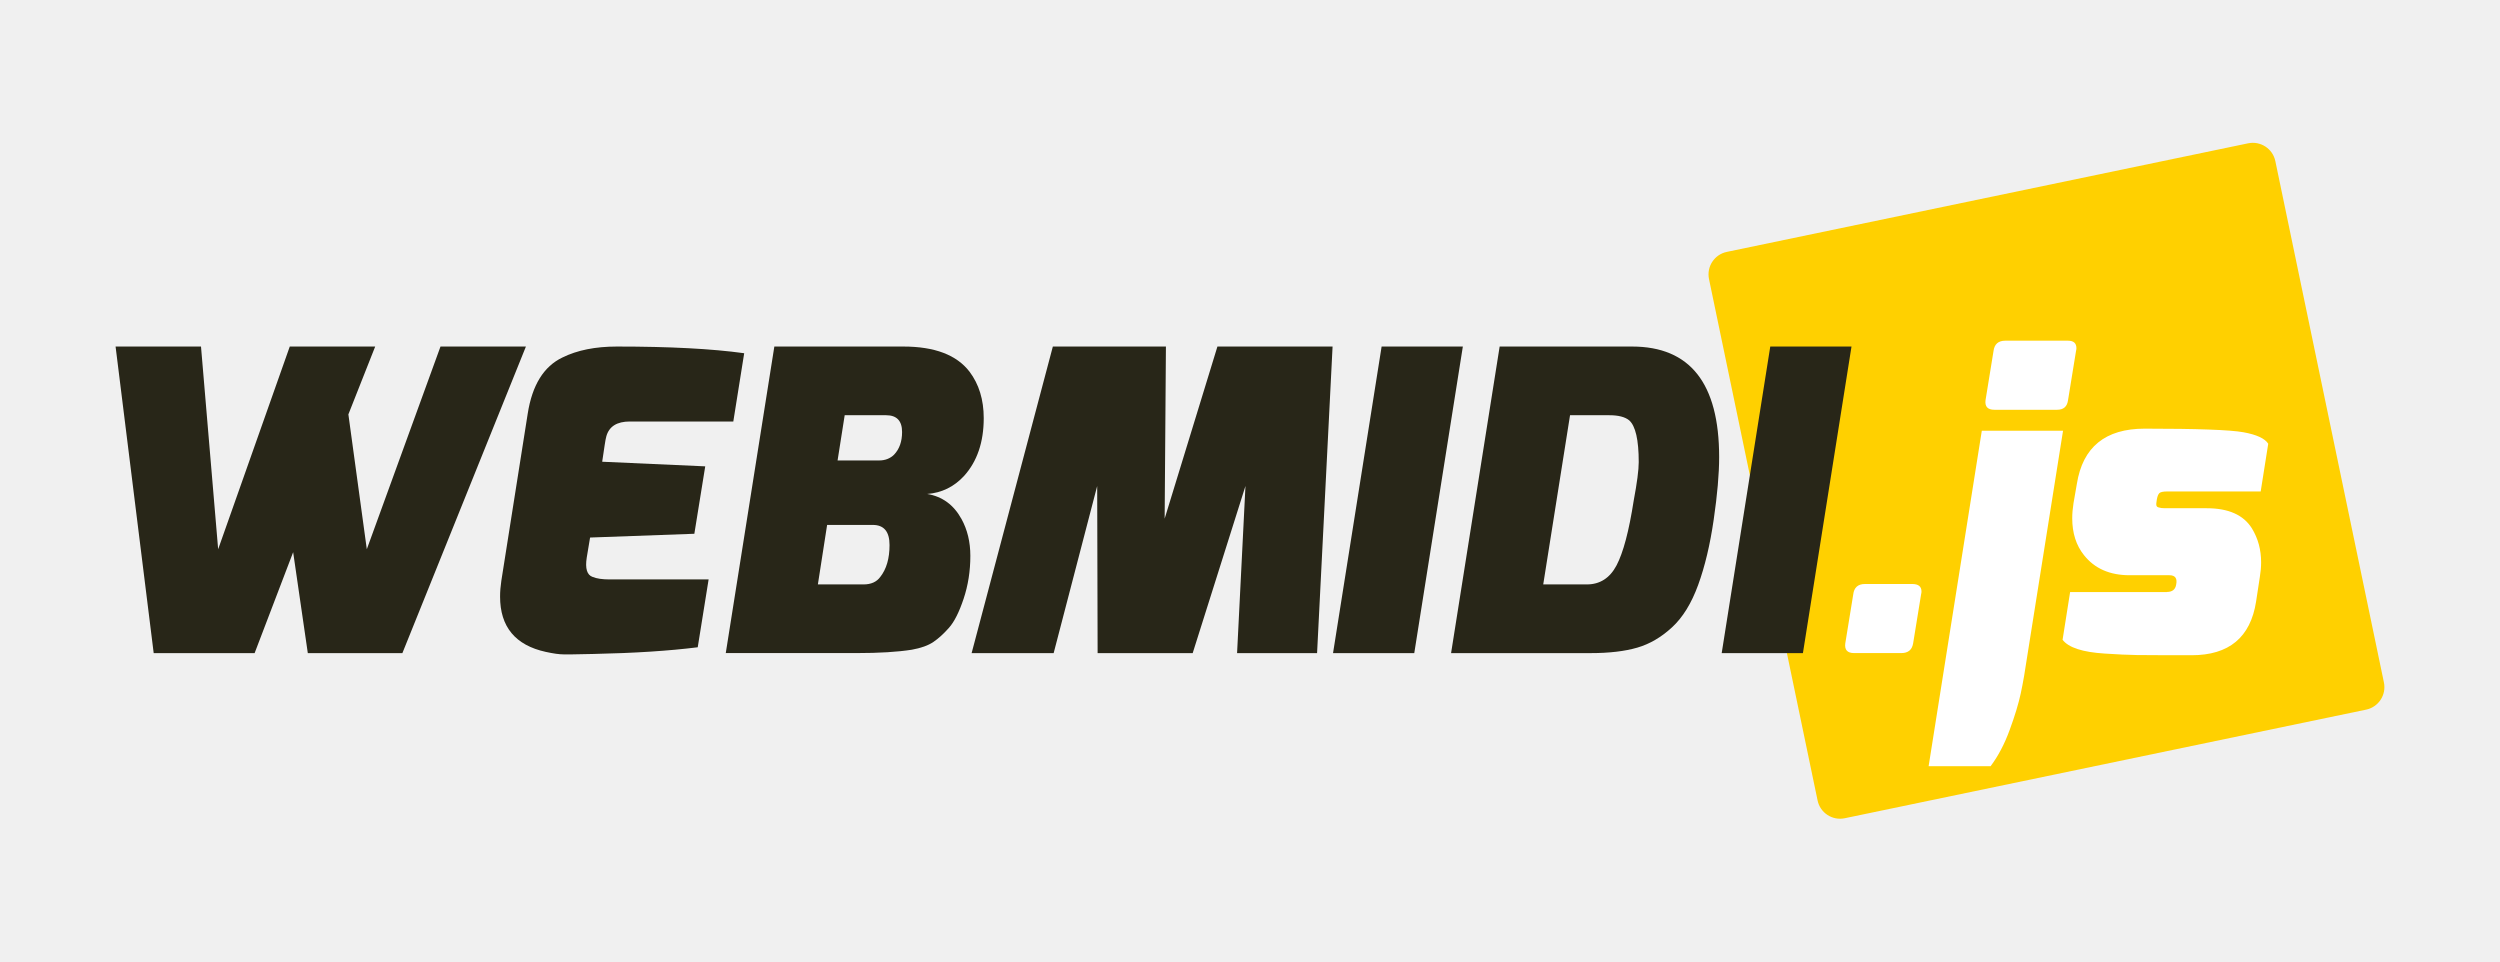
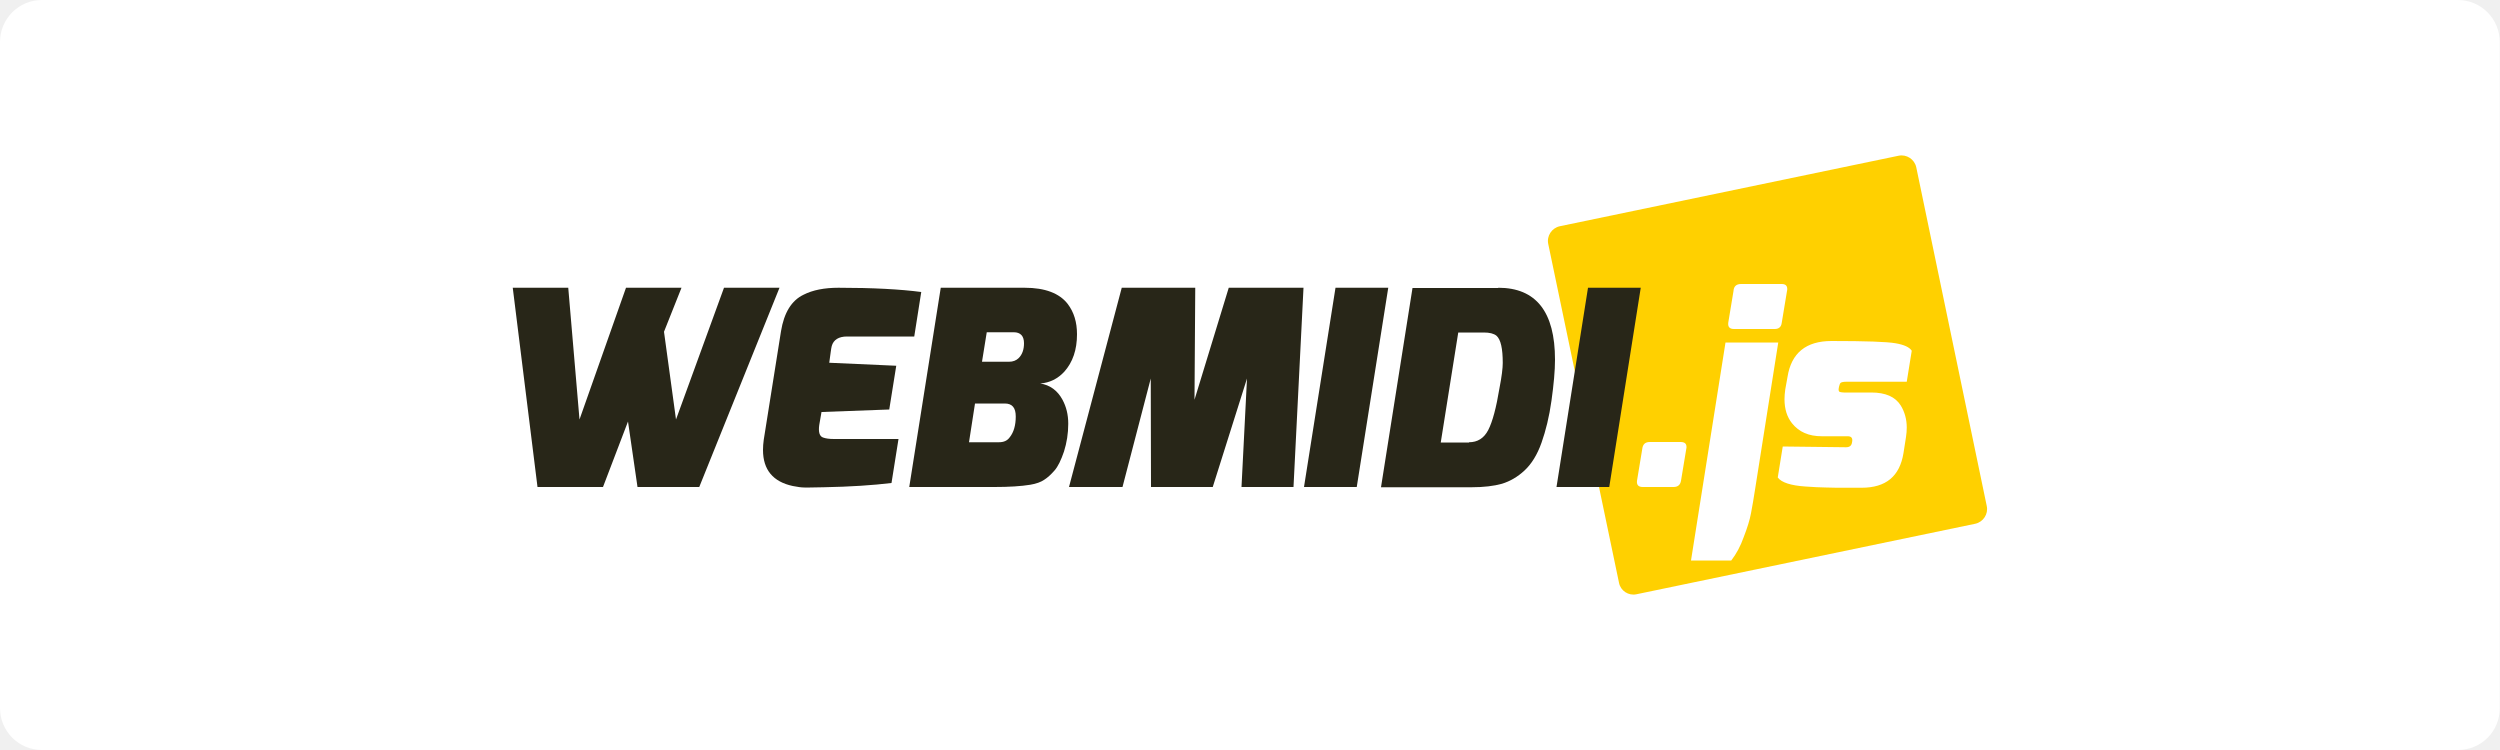
- <svg xmlns="http://www.w3.org/2000/svg" version="1.1" id="Calque_1" x="0px" y="0px" viewBox="0 0 650 250" style="enable-background:new 0 0 650 250;" xml:space="preserve">
+ <svg xmlns="http://www.w3.org/2000/svg" version="1.1" id="Calque_1" x="0px" y="0px" viewBox="0 0 1000 300" style="enable-background:new 0 0 1000 300;" xml:space="preserve">
  <style type="text/css">
- 	.st0{fill:#FFD000;}
- 	.st1{fill:#282618;}
- 	.st2{fill:#FFFFFF;}
+ 	.st0{fill:#FFFFFF;}
+ 	.st1{fill:#FFD000;}
+ 	.st2{fill:#282618;}
</style>
+   <path class="st0" d="M983.2,300H16.8C7.5,300,0,292.5,0,283.2V16.8C0,7.5,7.5,0,16.8,0h966.3c9.3,0,16.8,7.5,16.8,16.8v266.3  C1000,292.5,992.5,300,983.2,300z" />
  <g>
    <g>
-       <path class="st0" d="M472.57,208.11L444.34,72.56c-0.67-3.23,1.4-6.4,4.64-7.07l135.54-28.23c3.23-0.67,6.4,1.4,7.07,4.64    l28.23,135.54c0.67,3.23-1.4,6.4-4.64,7.07l-135.54,28.23C476.41,213.42,473.24,211.34,472.57,208.11z" />
+       <path class="st1" d="M647.6,233.1L619.3,97.6c-0.7-3.2,1.4-6.4,4.6-7.1l135.5-28.2c3.2-0.7,6.4,1.4,7.1,4.6l28.2,135.5    c0.7,3.2-1.4,6.4-4.6,7.1l-135.5,28.2C651.4,238.4,648.2,236.3,647.6,233.1z" />
    </g>
    <g>
-       <path class="st1" d="M30.05,90.1h22.21l4.46,52.7l18.62-52.7h22.21l-6.97,17.64l4.79,35.06l19.16-52.7h22.21l-32.12,79.71H80.03    l-3.81-26.24L66.2,169.81H39.96L30.05,90.1z" />
-       <path class="st1" d="M160.39,90.1c13.72,0,24.75,0.58,33.1,1.74l-2.83,17.75h-26.9c-3.34,0-5.37,1.27-6.1,3.81    c-0.15,0.51-0.29,1.27-0.44,2.29l-0.65,4.36l26.79,1.2l-2.83,17.53l-27.11,0.98l-0.87,5.23c-0.44,2.83,0.07,4.5,1.52,5.01    c1.09,0.44,2.54,0.65,4.36,0.65h25.81l-2.83,17.64c-7.48,0.94-16.52,1.52-27.11,1.74l-5.55,0.11c-0.29,0-1.02,0-2.18,0    c-1.16,0-2.72-0.22-4.68-0.65c-7.91-1.74-11.87-6.53-11.87-14.37c0-1.31,0.11-2.68,0.33-4.14l6.86-43.45    c1.16-7.4,4.17-12.27,9.04-14.59C150.08,91.05,154.8,90.1,160.39,90.1z" />
-       <path class="st1" d="M234.87,90.1c8.13,0,13.86,2.18,17.2,6.53c2.47,3.27,3.7,7.3,3.7,12.09c0,6.24-1.71,11.25-5.12,15.03    c-2.61,2.83-5.81,4.39-9.58,4.68c3.92,0.65,6.9,2.83,8.93,6.53c1.52,2.76,2.29,5.95,2.29,9.58c0,3.92-0.58,7.62-1.74,11.11    c-1.16,3.48-2.43,6.01-3.81,7.57c-1.38,1.56-2.74,2.8-4.08,3.7c-1.34,0.91-3.21,1.58-5.61,2.01c-3.7,0.58-8.46,0.87-14.26,0.87    H188.7l12.63-79.71H234.87z M224.52,151.95c1.96,0,3.41-0.65,4.36-1.96c1.6-2.03,2.4-4.79,2.4-8.28s-1.45-5.23-4.36-5.23h-11.87    l-2.4,15.46H224.52z M228.55,119.72c1.6,0,2.9-0.51,3.92-1.52c1.38-1.45,2.07-3.41,2.07-5.88c0-2.9-1.38-4.36-4.14-4.36h-10.78    l-1.85,11.76H228.55z" />
-       <path class="st1" d="M252.62,169.81l21.12-79.71h29.4l-0.33,44.75l13.72-44.75h29.94l-4.03,79.71h-20.8l2.18-43.45l-13.72,43.45    h-24.72l-0.11-43.45l-11.32,43.45H252.62z" />
-       <path class="st1" d="M346.59,169.81l12.63-79.71h21.12l-12.63,79.71H346.59z" />
-       <path class="st1" d="M424.33,90.1c15.1,0,22.65,9.58,22.65,28.75c0,4.36-0.47,9.78-1.42,16.28c-0.94,6.5-2.29,12.14-4.03,16.93    s-4.01,8.48-6.81,11.05c-2.79,2.58-5.81,4.34-9.04,5.28c-3.23,0.94-7.28,1.42-12.14,1.42h-36.26l12.63-79.71H424.33z     M412.57,151.95c3.41,0,5.99-1.65,7.73-4.95c1.74-3.3,3.23-8.91,4.46-16.82c0.87-4.64,1.31-7.98,1.31-10.02    c0-5.81-0.84-9.44-2.5-10.89c-1.09-0.87-2.79-1.31-5.12-1.31h-10.24l-6.97,43.99H412.57z" />
-       <path class="st1" d="M447.64,169.81l12.63-79.71h21.12l-12.63,79.71H447.64z" />
+       <path class="st2" d="M205.1,115.1h22.2l4.5,52.7l18.6-52.7h22.2l-7,17.6l4.8,35.1l19.2-52.7h22.2l-32.1,79.7H255l-3.8-26.2    l-10,26.2H215L205.1,115.1z" />
+       <path class="st2" d="M335.4,115.1c13.7,0,24.8,0.6,33.1,1.7l-2.8,17.8h-26.9c-3.3,0-5.4,1.3-6.1,3.8c-0.1,0.5-0.3,1.3-0.4,2.3    l-0.6,4.4l26.8,1.2l-2.8,17.5l-27.1,1l-0.9,5.2c-0.4,2.8,0.1,4.5,1.5,5c1.1,0.4,2.5,0.6,4.4,0.6h25.8l-2.8,17.6    c-7.5,0.9-16.5,1.5-27.1,1.7l-5.5,0.1c-0.3,0-1,0-2.2,0c-1.2,0-2.7-0.2-4.7-0.6c-7.9-1.7-11.9-6.5-11.9-14.4    c0-1.3,0.1-2.7,0.3-4.1l6.9-43.4c1.2-7.4,4.2-12.3,9-14.6C325.1,116,329.8,115.1,335.4,115.1z" />
+       <path class="st2" d="M409.9,115.1c8.1,0,13.9,2.2,17.2,6.5c2.5,3.3,3.7,7.3,3.7,12.1c0,6.2-1.7,11.2-5.1,15    c-2.6,2.8-5.8,4.4-9.6,4.7c3.9,0.6,6.9,2.8,8.9,6.5c1.5,2.8,2.3,5.9,2.3,9.6c0,3.9-0.6,7.6-1.7,11.1c-1.2,3.5-2.4,6-3.8,7.6    c-1.4,1.6-2.7,2.8-4.1,3.7c-1.3,0.9-3.2,1.6-5.6,2c-3.7,0.6-8.5,0.9-14.3,0.9h-34.1l12.6-79.7L409.9,115.1L409.9,115.1z     M399.5,176.9c2,0,3.4-0.6,4.4-2c1.6-2,2.4-4.8,2.4-8.3s-1.4-5.2-4.4-5.2h-11.9l-2.4,15.5L399.5,176.9L399.5,176.9z M403.6,144.7    c1.6,0,2.9-0.5,3.9-1.5c1.4-1.4,2.1-3.4,2.1-5.9c0-2.9-1.4-4.4-4.1-4.4h-10.8l-1.9,11.8C392.8,144.7,403.6,144.7,403.6,144.7z" />
+       <path class="st2" d="M427.6,194.8l21.1-79.7h29.4l-0.3,44.8l13.7-44.8h29.9l-4,79.7h-20.8l2.2-43.4l-13.7,43.4h-24.7l-0.1-43.4    L449,194.8H427.6z" />
+       <path class="st2" d="M521.6,194.8l12.6-79.7h21.1l-12.6,79.7H521.6z" />
+       <path class="st2" d="M599.3,115.1c15.1,0,22.7,9.6,22.7,28.8c0,4.4-0.5,9.8-1.4,16.3c-0.9,6.5-2.3,12.1-4,16.9s-4,8.5-6.8,11.1    c-2.8,2.6-5.8,4.3-9,5.3c-3.2,0.9-7.3,1.4-12.1,1.4h-36.3l12.6-79.7H599.3z M587.6,176.9c3.4,0,6-1.6,7.7-4.9s3.2-8.9,4.5-16.8    c0.9-4.6,1.3-8,1.3-10c0-5.8-0.8-9.4-2.5-10.9c-1.1-0.9-2.8-1.3-5.1-1.3h-10.2l-7,44H587.6z" />
+       <path class="st2" d="M622.6,194.8l12.6-79.7h21.1l-12.6,79.7H622.6z" />
    </g>
    <g>
-       <path class="st2" d="M484.89,151.84h12.3c1.6,0,2.4,0.65,2.4,1.96c0,0.22-0.04,0.47-0.11,0.76l-2.07,12.74    c-0.29,1.67-1.31,2.5-3.05,2.5h-12.3c-1.74,0-2.5-0.83-2.29-2.5l2.07-12.74C482.05,152.75,483.07,151.84,484.89,151.84z" />
-       <path class="st2" d="M501.44,199.21l13.83-87.22h21.12l-9.25,58.26c-0.58,3.99-1.16,7.33-1.74,10.02    c-0.58,2.69-1.54,5.86-2.89,9.53c-1.34,3.67-3,6.81-4.96,9.42H501.44z M521.36,88.58h16.33c1.45,0,2.18,0.65,2.18,1.96    c0,0.22-0.04,0.47-0.11,0.76l-2.07,12.74c-0.22,1.67-1.16,2.5-2.83,2.5h-16.33c-1.74,0-2.5-0.83-2.29-2.5l2.07-12.74    C518.53,89.49,519.55,88.58,521.36,88.58z" />
-       <path class="st2" d="M563.39,153.91c1.38,0,2.18-0.62,2.4-1.85c0.36-1.67-0.22-2.5-1.74-2.5H553.7c-5.16,0-9.11-1.74-11.87-5.23    c-2.03-2.54-3.05-5.73-3.05-9.58c0-1.23,0.11-2.54,0.33-3.92l0.87-5.01c1.52-9.58,7.4-14.37,17.64-14.37    c13.65,0,22.19,0.31,25.64,0.93c3.45,0.62,5.61,1.62,6.48,2.99l-1.96,12.41H563.5c-1.09,0-1.78,0.15-2.07,0.44    c-0.29,0.29-0.51,0.84-0.65,1.63c-0.15,0.8-0.18,1.33-0.11,1.58c0.07,0.25,0.25,0.42,0.54,0.49c0.44,0.15,0.98,0.22,1.63,0.22    h10.89c5.66,0,9.58,1.74,11.76,5.23c1.6,2.61,2.4,5.55,2.4,8.82c0,1.24-0.11,2.5-0.33,3.81l-0.98,6.42    c-1.45,9.29-7.04,13.94-16.77,13.94c-0.87,0-2.88,0-6.04,0s-5.9-0.02-8.22-0.05c-2.32-0.04-5.08-0.16-8.28-0.38    c-5.81-0.36-9.47-1.56-11-3.59l1.96-12.41H563.39z" />
+       <path class="st0" d="M659.9,176.8h12.3c1.6,0,2.4,0.6,2.4,2c0,0.2,0,0.5-0.1,0.8l-2.1,12.7c-0.3,1.7-1.3,2.5-3,2.5h-12.3    c-1.7,0-2.5-0.8-2.3-2.5l2.1-12.7C657.1,177.7,658.1,176.8,659.9,176.8z" />
+       <path class="st0" d="M676.4,224.2l13.8-87.2h21.1l-9.2,58.3c-0.6,4-1.2,7.3-1.7,10s-1.5,5.9-2.9,9.5c-1.3,3.7-3,6.8-5,9.4    L676.4,224.2L676.4,224.2z M696.4,113.6h16.3c1.5,0,2.2,0.7,2.2,2c0,0.2,0,0.5-0.1,0.8l-2.1,12.7c-0.2,1.7-1.2,2.5-2.8,2.5h-16.3    c-1.7,0-2.5-0.8-2.3-2.5l2.1-12.7C693.5,114.5,694.6,113.6,696.4,113.6z" />
+       <path class="st0" d="M738.4,178.9c1.4,0,2.2-0.6,2.4-1.9c0.4-1.7-0.2-2.5-1.7-2.5h-10.4c-5.2,0-9.1-1.7-11.9-5.2    c-2-2.5-3-5.7-3-9.6c0-1.2,0.1-2.5,0.3-3.9l0.9-5c1.5-9.6,7.4-14.4,17.6-14.4c13.7,0,22.2,0.3,25.6,0.9c3.5,0.6,5.6,1.6,6.5,3    l-2,12.4h-24.3c-1.1,0-1.8,0.2-2.1,0.4s-0.5,0.8-0.7,1.6c-0.2,0.8-0.2,1.3-0.1,1.6s0.2,0.4,0.5,0.5c0.4,0.1,1,0.2,1.6,0.2h10.9    c5.7,0,9.6,1.7,11.8,5.2c1.6,2.6,2.4,5.6,2.4,8.8c0,1.2-0.1,2.5-0.3,3.8l-1,6.4c-1.5,9.3-7,13.9-16.8,13.9c-0.9,0-2.9,0-6,0    s-5.9,0-8.2-0.1c-2.3,0-5.1-0.2-8.3-0.4c-5.8-0.4-9.5-1.6-11-3.6l2-12.4L738.4,178.9L738.4,178.9z" />
    </g>
  </g>
</svg>
